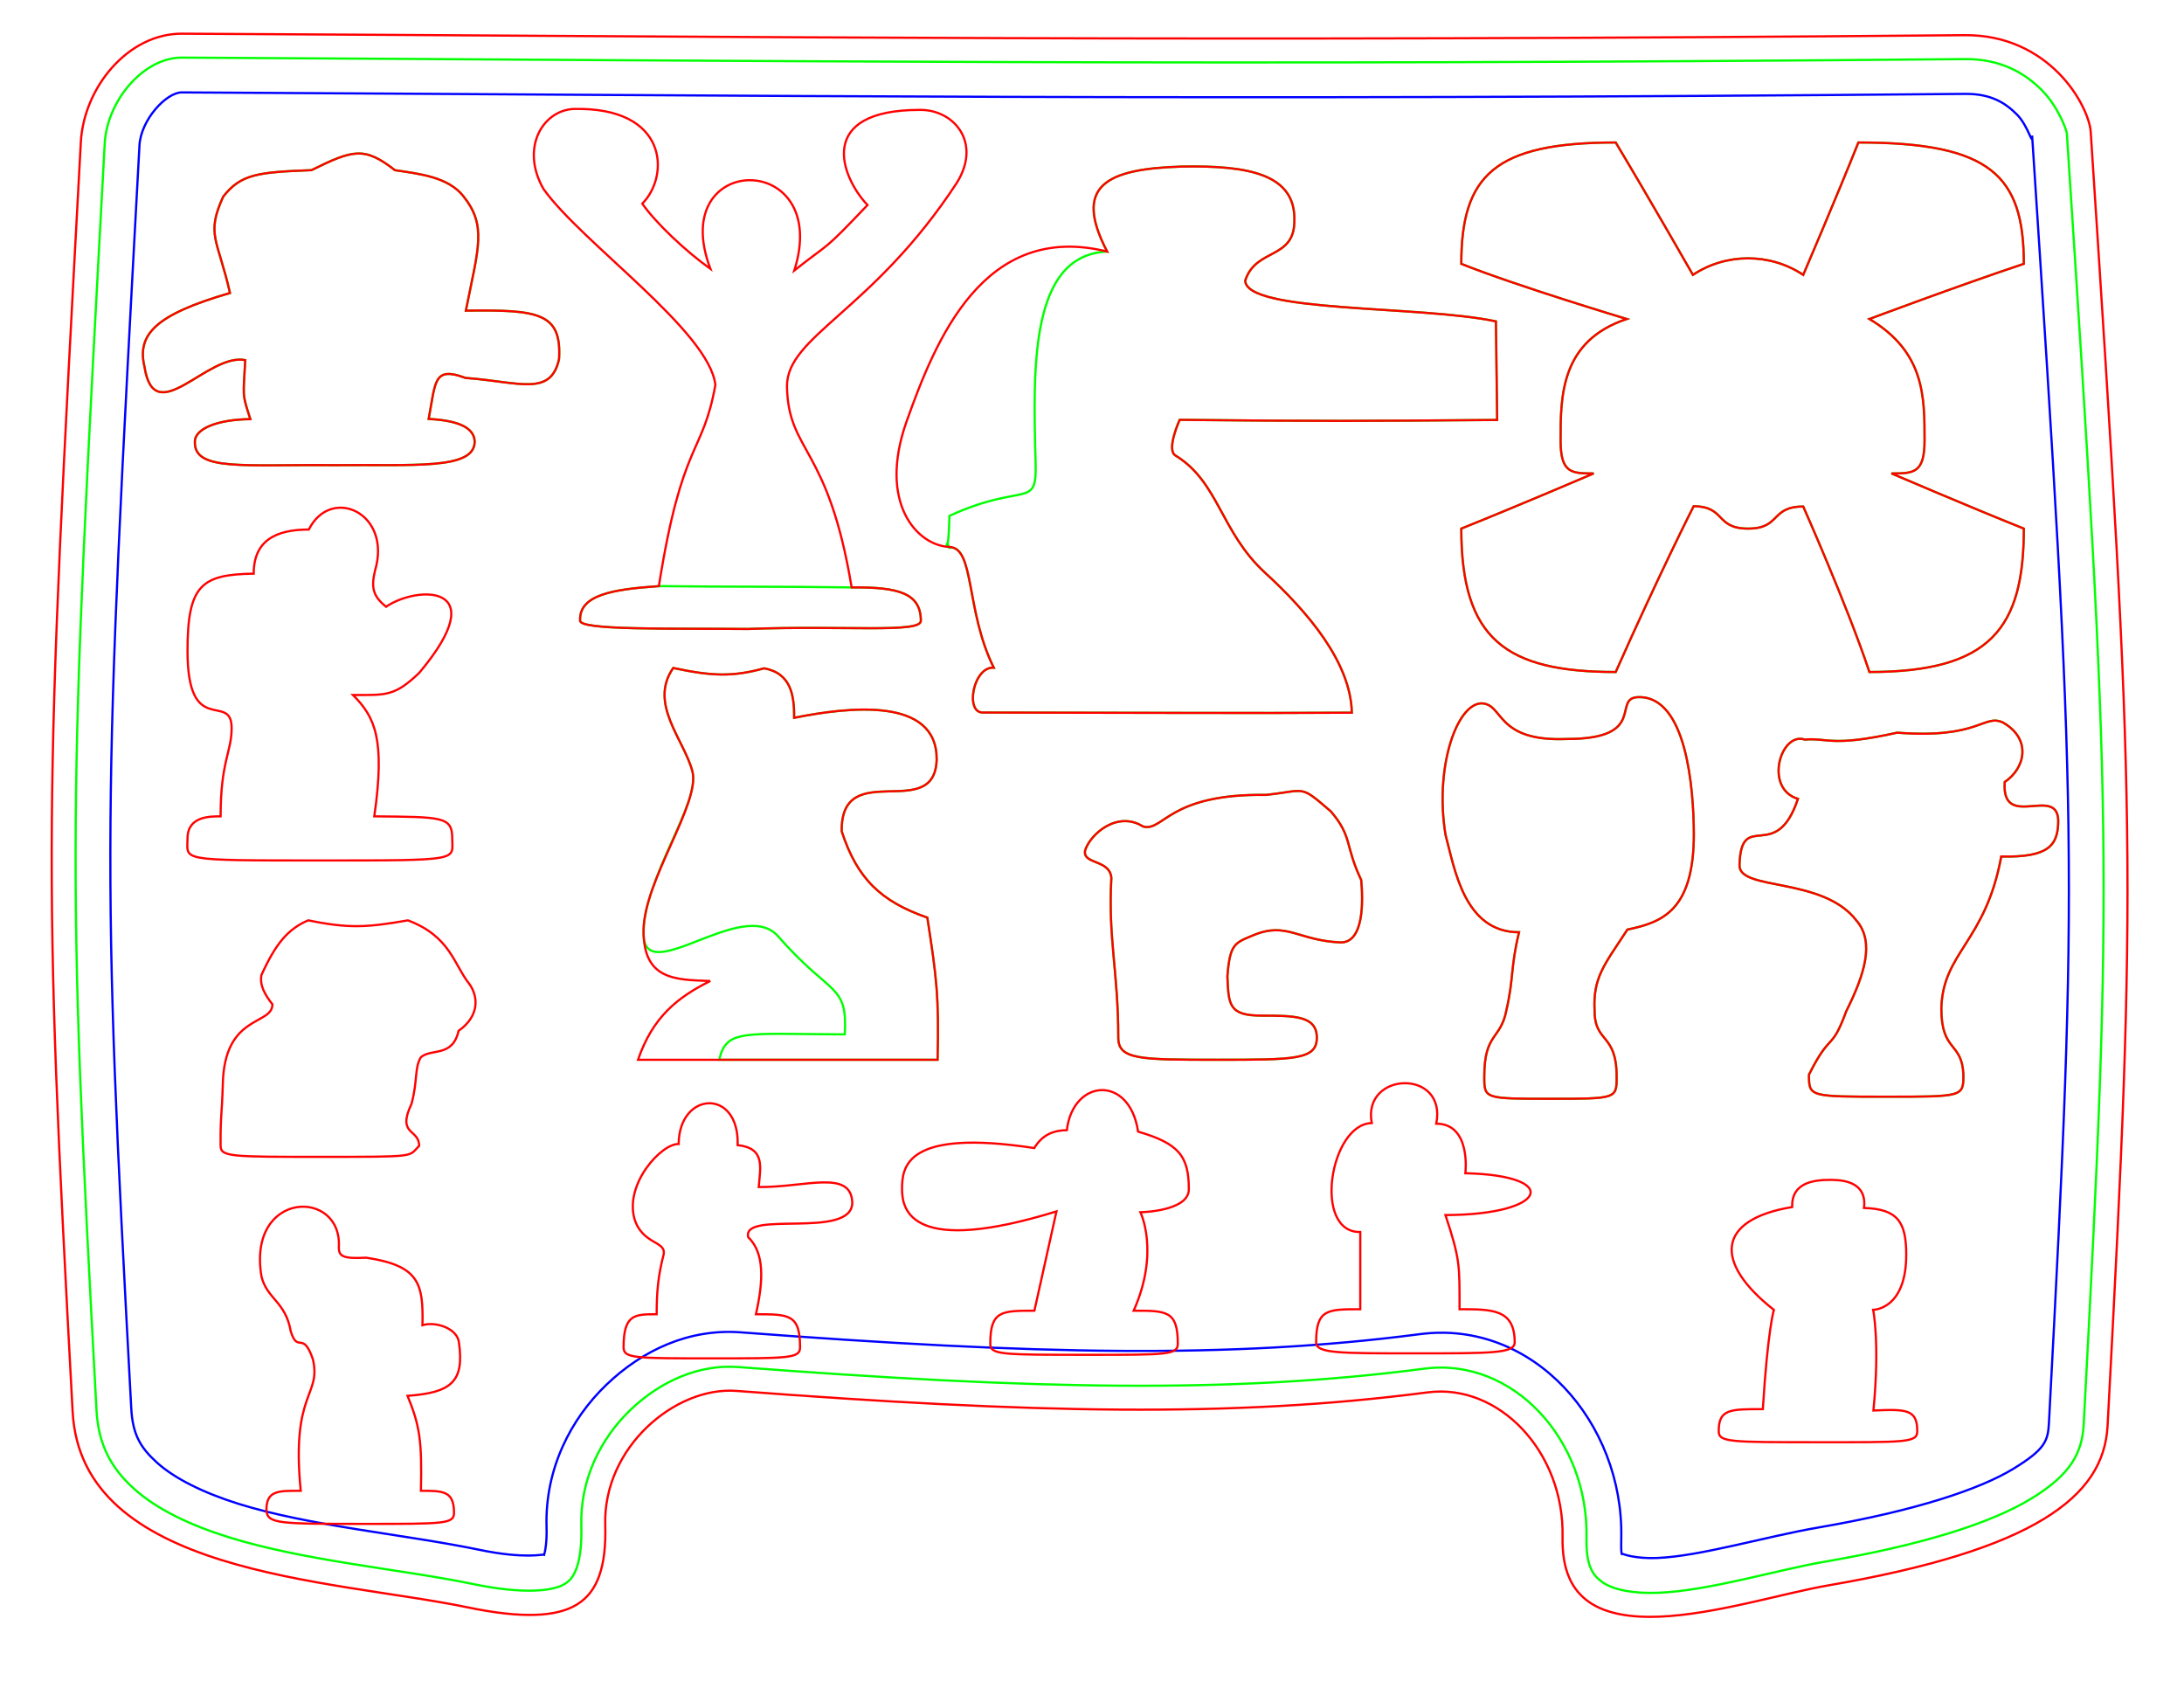
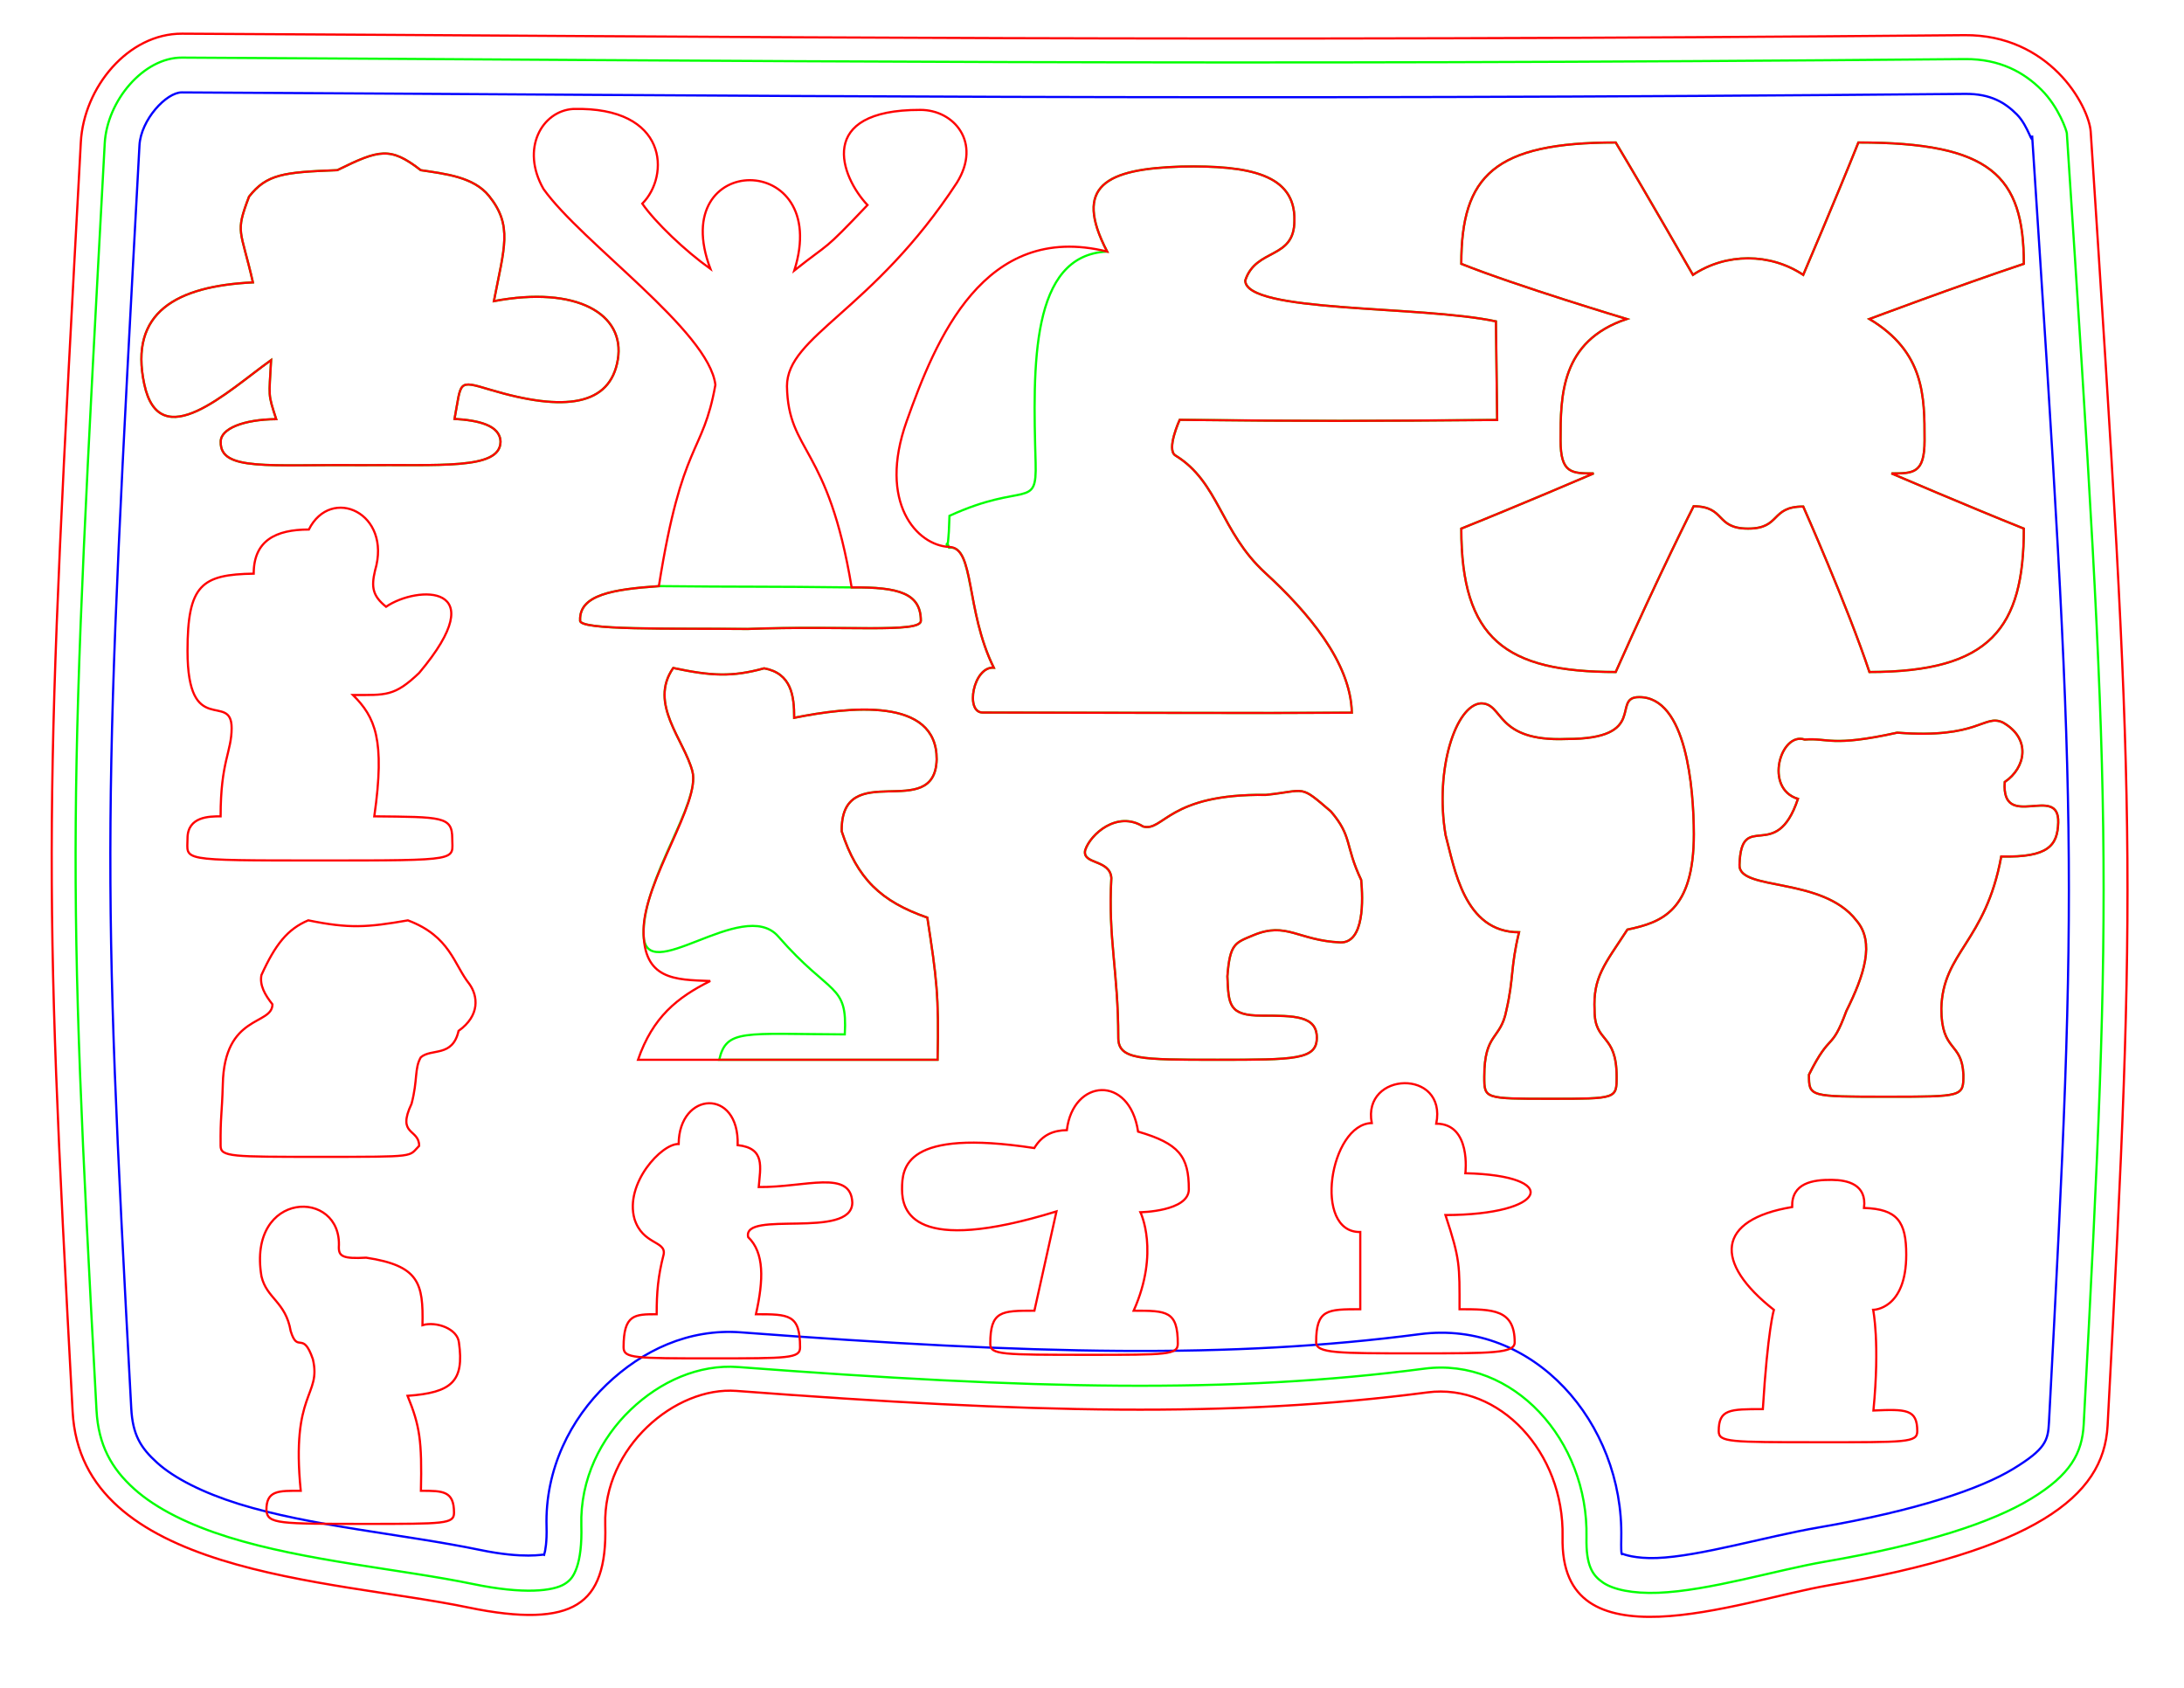
<svg xmlns="http://www.w3.org/2000/svg" width="1056" height="816" id="svg2985" version="1.1" style="enable-background:new">
  <defs id="defs2987">
    <filter style="color-interpolation-filters:sRGB" id="filter5322">
      <feBlend mode="lighten" in2="BackgroundImage" id="feBlend5324" />
    </filter>
  </defs>
  <g id="layer3" style="display:inline">
    <text xml:space="preserve" style="font-style:normal;font-variant:normal;font-weight:normal;font-stretch:normal;font-size:12.8px;line-height:0%;font-family:Helvetica;-inkscape-font-specification:'Helvetica, Normal';text-align:start;letter-spacing:0px;word-spacing:0px;writing-mode:lr-tb;text-anchor:start;fill:#000000;fill-opacity:1;stroke:none;stroke-width:1.067px;stroke-linecap:butt;stroke-linejoin:miter;stroke-opacity:1" x="105.6" y="163.2" id="text5079">
      <tspan id="tspan5081" x="105.6" y="163.2" style="font-size:16px;line-height:1.25;stroke-width:1.067px"> </tspan>
    </text>
    <path style="fill:none;fill-rule:evenodd;stroke:#0000ff;stroke-width:1px;stroke-linecap:butt;stroke-linejoin:miter;stroke-opacity:1" id="path4191" d="M 526.08,-102.551 C 506.489,-101.96 476.865,-93.292 452.797,-89.373 408.151,-82.103 379.313,-72.488 364.48,-63.629 349.648,-54.77 348.615,-50.924 348.109,-42.762 332.531,208.873 333.053,228.898 350.65,539.67 350.337,534.143 352.199,543.912 357.459,549.273 362.719,554.635 369.212,558.79 380.791,558.785 721.155,558.649 929.712,562.878 1187.918,566.502 1194.89,566.6 1206.549,554.262 1207.275,542.715 1226.447,237.949 1227.307,221.471 1215.984,-28.775 1215.446,-40.676 1212.004,-46.634 1204.389,-53.607 1196.774,-60.581 1183.884,-67.265 1167.748,-72.459 1135.477,-82.846 1092.719,-86.878 1058.66,-94.258 1038.676,-98.588 1030,-96.413 1029.656,-96.615 1029.139,-94.92 1028.351,-90.813 1028.49,-84.023 1029.025,-57.869 1017.062,-35.243 1000.773,-19.93 984.485,-4.616 963.335,5.173 939.758,3.18 806.843,-8.058 718.342,-10.773 632.465,-0.314 581.127,5.936 540.598,-41.15 542.133,-93.373 542.411,-102.851 541.746,-100.413 541.559,-100.545 541.371,-100.677 535.876,-102.846 526.08,-102.551 Z" transform="matrix(-1.068259,0.00932256,-0.00932256,-1.068259,1362.178,638.7709)" />
  </g>
  <g id="layer2" style="display:inline">
    <path style="fill:none;stroke:#00ff00;stroke-width:1.067px;stroke-linecap:butt;stroke-linejoin:miter;stroke-opacity:1" d="M 653.636,344.544 C 605.241,344.886 544.309,344.517 475.116,344.474 466.497,344.469 470.615,322.169 480.502,322.783 466.774,294.972 471.012,263.306 458.913,264.787 456.562,257.518 458.408,274.461 459.091,249.377 495.544,232.722 501.378,246.707 500.736,223.686 499.425,176.774 498.126,123.293 535.331,121.612 518.733,89.757 534.797,81.673 571.236,80.523 604.099,79.874 626.356,84.325 625.873,106.568 625.924,125.699 607.313,119.691 602.107,135.59 602.217,151.295 686.659,147.565 723.309,155.365 L 723.91,203.02 C 661.313,203.563 634.834,203.675 570.399,202.961 570.399,202.961 563.778,217.404 568.335,220.192 589.397,233.077 590.07,257.056 611.736,276.937 632.388,295.887 653.137,320.262 653.636,344.544 Z" id="path3892-3" />
-     <path style="fill:none;stroke:#00ff00;stroke-width:1.067px;stroke-linecap:butt;stroke-linejoin:miter;stroke-opacity:1" d="M 161.358,224.883 C 117.759,224.467 93.876,227.904 94.232,213.639 94.07,207.219 105.317,202.77 121.051,202.632 116.98,189.988 117.634,192.315 118.587,174.084 100.256,170.501 74.763,208.337 69.876,177.373 66.223,161.897 74.629,152.275 111.209,141.639 105.274,115.519 99.507,113.553 107.921,95.062 116.458,84.184 124.558,83.243 150.587,82.262 170.879,72.255 176.244,70.818 190.943,82.262 202.78,84.07 216.524,85.448 224.009,94.795 235.51,109.155 231.314,119.698 225.254,150.173 260.631,149.692 271.607,151.266 270.32,173.551 266.346,191.935 251.098,184.608 225.076,182.706 209.547,176.917 210.679,184.407 207.283,202.513 218.581,203.189 229.392,205.474 229.52,213.639 229.246,227.25 199.973,224.475 161.358,224.883 Z" id="path3953-2" />
    <path style="fill:none;stroke:#00ff00;stroke-width:1.067px;stroke-linecap:butt;stroke-linejoin:miter;stroke-opacity:1" d="M 361.572,304.074 C 324.17,303.725 279.568,304.814 280.502,299.915 280.025,287.552 296.362,284.898 318.58,283.364 358.793,283.806 371.901,283.461 411.794,283.989 434.837,283.755 445.247,286.923 445.256,300.179 445.066,306.176 408.301,302.313 361.572,304.074 Z" id="path3955-2" />
    <path style="fill:none;stroke:#00ff00;stroke-width:1.067px;stroke-linecap:butt;stroke-linejoin:miter;stroke-opacity:1" d="M 588.714,512.344 C 551.381,512.344 540.714,512.344 540.714,501.677 540.717,470.003 535.722,453.475 537.369,424.501 536.717,415.271 523.109,418.094 524.714,411.011 527.248,403.227 540.241,391.773 552.694,399.569 562.658,402.271 564.759,383.622 612.112,384.294 631.973,382.191 628.102,379.057 643.522,392.301 654.006,404.566 650.161,408.535 658.165,425.423 659.032,434.777 659.761,455.864 648.131,455.62 627.571,454.689 622.129,445.415 605.998,452.15 597.181,455.831 594.679,456.087 593.469,472.019 594.047,485.677 594.047,491.011 610.047,491.011 625.813,491.044 636.714,491.011 636.714,501.677 636.714,512.344 626.047,512.344 588.714,512.344 Z" id="path3957-9" />
    <path style="fill:none;stroke:#00ff00;stroke-width:1.067px;stroke-linecap:butt;stroke-linejoin:miter;stroke-opacity:1" d="M 749.676,531.206 C 717.676,531.206 717.676,531.206 717.676,520.539 717.676,499.206 725.567,502.815 728.343,488.539 732.013,472.628 730.274,468.144 734.484,450.703 707.817,450.703 703.254,419.456 698.964,403.708 693.631,371.708 704.007,340.925 715.98,340.042 727.28,339.862 722.55,358.678 757.464,357.264 797.531,357.34 778.803,336.983 792.536,337.025 815.47,336.907 818.911,380.972 819.009,403.206 819.009,440.539 803.418,445.946 786.879,449.408 775.851,466.331 770.194,472.365 771.009,488.539 771.009,504.539 781.676,499.206 781.676,520.539 781.676,531.206 781.676,531.206 749.676,531.206 Z" id="path3959-8" />
    <path id="path3961-7" d="M 874.676,519.539 C 885.343,498.206 885.343,508.872 892.738,488.804 901.343,471.539 906.676,455.539 897.641,445.057 881.261,423.664 840.494,430.89 841.088,418.145 841.875,390.7 858.676,418.206 869.343,386.206 852.747,381.192 861.01,353.612 872.638,357.546 883.937,356.611 885.274,361.308 917.343,354.206 957.033,357.298 959.176,345.069 968.384,349.26 982.267,357.061 979.489,371.2 969.33,378.059 967.592,402.245 995.764,378.584 995.19,397.65 994.858,408.705 990.497,414.626 967.638,414.077 960.009,455.539 939.349,460.299 938.676,487.539 938.676,508.872 948.65,503.368 949.343,519.539 949.343,530.206 949.343,530.206 912.009,530.206 874.676,530.206 874.676,530.206 874.676,519.539 Z" style="fill:none;stroke:#00ff00;stroke-width:1.067px;stroke-linecap:butt;stroke-linejoin:miter;stroke-opacity:1" />
    <path style="fill:none;stroke:#00ff00;stroke-width:1.067px;stroke-linecap:butt;stroke-linejoin:miter;stroke-opacity:1" d="M 706.565,255.549 C 733.232,244.882 770.565,228.882 770.565,228.882 759.898,228.882 754.565,228.882 754.565,212.882 754.565,191.549 754.565,164.882 786.565,154.215 786.565,154.215 733.232,138.215 706.565,127.549 706.565,84.882 722.565,68.882 781.232,68.882 797.232,95.549 818.565,132.882 818.565,132.882 834.565,122.215 855.898,122.215 871.898,132.882 871.898,132.882 887.898,95.549 898.565,68.882 962.565,68.882 978.565,84.882 978.565,127.549 946.565,138.215 903.898,154.215 903.898,154.215 930.565,170.215 930.565,191.549 930.565,212.882 930.565,228.882 925.232,228.882 914.565,228.882 914.565,228.882 951.898,244.882 978.565,255.549 978.565,303.549 962.565,324.882 903.898,324.882 893.232,292.882 871.898,244.882 871.898,244.882 855.898,244.882 861.232,255.549 845.232,255.549 829.232,255.549 834.565,244.882 818.909,244.732 818.909,244.732 802.565,276.882 781.232,324.882 727.898,324.882 706.565,308.882 706.565,255.549 Z" id="path3963-5" />
    <path style="display:inline;fill:none;fill-rule:evenodd;stroke:#00ff00;stroke-width:1px;stroke-linecap:butt;stroke-linejoin:miter;stroke-opacity:1;enable-background:new" id="path4187" d="M 525.605,-118.293 C 502.55,-117.597 472.094,-108.473 450.266,-104.918 404.623,-97.485 374.237,-87.801 356.404,-77.15 338.572,-66.5 333.198,-56.811 332.389,-43.736 316.805,207.98 317.327,229.762 334.926,540.561 334.99,541.701 338.517,552.457 346.217,560.305 353.917,568.152 364.809,574.542 380.797,574.535 721.028,574.399 929.438,578.623 1187.697,582.248 1205.031,582.491 1221.776,563.072 1222.994,543.703 1242.167,238.925 1243.045,220.834 1231.719,-29.486 1231.002,-45.321 1225.158,-55.942 1215.023,-65.223 1204.889,-74.503 1189.963,-81.854 1172.572,-87.451 1137.791,-98.647 1094.283,-102.654 1061.996,-109.65 1039.012,-114.631 1025.692,-113.148 1020.553,-110.006 1017.983,-108.435 1016.449,-106.658 1014.979,-102.607 1013.508,-98.557 1012.57,-92.215 1012.744,-83.701 1013.176,-62.567 1003.483,-44.093 989.986,-31.404 976.49,-18.716 958.948,-11.003 941.086,-12.514 807.8,-23.783 718.054,-26.604 630.562,-15.949 590.409,-11.059 556.582,-48.908 557.875,-92.91 558.255,-105.857 555.251,-110.166 550.625,-113.422 545.999,-116.678 537.133,-118.641 525.605,-118.293 Z" transform="matrix(-1.068259,0.00932256,-0.00932256,-1.068259,1362.178,638.7709)" />
    <path transform="translate(0,-240)" id="path4326" d="M 347.734,752.356 C 351.31,737.39 359.281,739.888 408.47,740.082 409.851,715.212 401.749,721.899 376.273,692.707 359.212,673.156 311.423,718.345 311.167,691.54 310.91,664.735 338.801,628.232 334.789,612.914 330.777,597.596 313.494,580.245 325.511,562.942 344.069,566.853 353.91,567.367 369.492,563.099 382.652,565.534 384,576.356 384,587.022 410.667,581.689 453.032,576.862 452.897,607.116 452.125,638.213 406.439,605.702 406.976,641.916 414.445,664.862 425.971,675.831 448.381,683.627 452.839,712.703 454.061,721.195 453.333,752.356 Z" style="display:inline;fill:none;stroke:#00ff00;stroke-width:1.056;stroke-linecap:butt;stroke-linejoin:miter;stroke-miterlimit:4;stroke-dasharray:none;stroke-opacity:1;enable-background:new" />
+     <path transform="translate(0,-240)" id="path4204" d="M 173.849,464.89 C 130.249,464.474 106.367,467.911 106.722,453.647 106.561,447.227 117.808,442.777 133.541,442.64 129.471,429.996 130.125,432.322 131.078,414.091 109.918,429.247 77.215,460.543 69.76,425.762 62.305,390.982 85.352,378.318 122.286,376.521 116.35,350.4 113.588,353.03 120.411,335.069 128.949,324.191 137.048,323.25 163.078,322.269 183.37,312.263 188.734,310.825 203.433,322.269 215.271,324.077 229.015,325.456 236.5,334.803 248,349.162 243.804,359.706 238.805,385.584 278.778,378.033 302.42,391.748 298.721,413.912 295.022,436.075 273.181,439.268 236.86,428.371 220.985,423.608 223.17,424.415 219.774,442.521 231.071,443.196 241.882,445.482 242.011,453.647 241.737,467.258 212.463,464.482 173.849,464.89 Z" style="enable-background:new;display:inline;fill:none;stroke:#00ff00;stroke-width:1.056;stroke-linecap:butt;stroke-linejoin:miter;stroke-miterlimit:4;stroke-dasharray:none;stroke-opacity:1" />
  </g>
  <g id="layer1" transform="translate(0,-240)" style="display:inline">
    <path style="fill:none;stroke:#ff0000;stroke-width:1.056;stroke-linecap:butt;stroke-linejoin:miter;stroke-miterlimit:4;stroke-dasharray:none;stroke-opacity:1" d="M 653.627,584.552 C 605.232,584.893 544.3,584.525 475.107,584.481 466.488,584.476 470.605,562.176 480.493,562.791 466.764,534.979 471.48,504.94 459.029,504.42 443.332,503.764 424.403,483.007 438.359,443.74 452.316,404.474 475.611,346.871 535.321,361.619 518.723,329.765 534.788,321.68 571.227,320.531 604.09,319.882 626.347,324.333 625.864,346.575 625.915,365.706 607.303,359.699 602.098,375.598 602.208,391.302 686.649,387.572 723.3,395.373 L 723.9,443.028 C 661.304,443.57 634.825,443.683 570.389,442.969 570.389,442.969 563.769,457.412 568.326,460.2 589.387,473.084 590.061,497.064 611.727,516.945 632.378,535.894 653.128,560.269 653.627,584.552 Z" id="path3892" />
    <path style="fill:none;stroke:#ff0000;stroke-width:1.056;stroke-linecap:butt;stroke-linejoin:miter;stroke-miterlimit:4;stroke-dasharray:none;stroke-opacity:1" d="M 526.819,895 C 484.152,895 478.819,895 478.819,889.667 478.819,873.667 484.152,873.667 500.152,873.667 L 510.819,825.667 C 441.485,847 436.152,825.667 436.152,815 436.152,804.333 437.574,785.489 500.094,795.04 504.096,788.363 509.631,786.495 515.841,786.371 518.776,761.509 546.168,759.391 550.285,787.087 570.093,792.868 574.819,799 574.819,815 574.819,825.667 551.411,826.069 551.411,826.069 551.411,826.069 560.842,845.186 548.152,873.667 564.152,873.667 569.485,873.667 569.485,889.667 569.485,895 564.152,895 526.819,895 Z" id="path3894" />
    <path style="fill:none;stroke:#ff0000;stroke-width:1.056;stroke-linecap:butt;stroke-linejoin:miter;stroke-miterlimit:4;stroke-dasharray:none;stroke-opacity:1" d="M 636.378,888.956 C 636.378,872.956 641.711,872.956 657.711,872.956 657.711,856.956 657.711,846.289 657.711,835.622 634.612,836.026 643.015,783.378 663.268,782.953 658.487,757.881 699.792,756.528 694.454,783.249 711.479,783.26 708.531,807.208 708.531,807.208 755.499,808.318 748.167,827.341 698.901,827.427 706.042,849.04 705.711,851.622 705.711,872.956 721.711,872.956 732.378,872.956 732.378,888.956 732.378,894.289 721.711,894.289 684.378,894.289 647.044,894.289 636.378,894.289 636.378,888.956 Z" id="path3896" />
    <path id="path3922" d="M 301.511,891.378 C 301.511,875.378 306.844,875.378 317.511,875.378 317.511,864.711 318.161,857.02 320.891,846.437 322.127,839.845 310.694,841.811 306.781,829.304 301.951,812.244 319.903,792.757 328.14,793.09 328.311,767.55 357.522,765.876 356.667,793.625 370.137,795.058 367.621,804.29 366.858,813.884 389.503,814.087 411.512,805.19 412.105,821.464 411.836,839.461 358.646,824.775 361.762,838.103 369.6,845.689 369.244,858.667 365.511,875.378 381.511,875.378 386.844,875.378 386.844,891.378 386.844,896.711 381.511,896.711 344.178,896.711 306.844,896.711 301.511,896.711 301.511,891.378 Z" style="fill:none;stroke:#ff0000;stroke-width:1.056;stroke-linecap:butt;stroke-linejoin:miter;stroke-miterlimit:4;stroke-dasharray:none;stroke-opacity:1" />
    <path style="fill:none;stroke:#ff0000;stroke-width:1.056;stroke-linecap:butt;stroke-linejoin:miter;stroke-miterlimit:4;stroke-dasharray:none;stroke-opacity:1" d="M 128.819,970.268 C 128.688,960.372 134.748,960.735 145.414,960.735 140.629,912.671 155.494,915.118 151.281,897.106 146.376,882.861 144.004,894.718 140.557,883.547 138.092,869.234 128.971,867.907 126.427,857.069 119.45,815.357 165.592,814.425 163.832,843.057 163.821,847.349 165.81,848.654 177.055,848.035 202.592,851.919 204.73,860.296 204.272,880.668 210.847,878.713 221.215,882.302 221.913,889.096 224.54,907.838 218.425,913.311 197.06,914.818 203.027,929.444 204.057,936.642 203.524,960.735 214.191,960.735 219.524,960.735 219.524,971.402 219.524,976.735 214.748,976.735 177.414,976.735 134.748,976.735 129.414,976.735 128.819,970.268 Z" id="path3943" />
    <path id="path3945" d="M 879.029,937.252 C 836.363,937.252 831.029,937.252 831.029,931.919 831.029,921.252 836.363,921.252 852.363,921.252 854.714,882.998 857.696,873.252 857.696,873.252 828.532,850.349 829.905,829.632 866.533,823.556 866.196,811.871 876.531,810.322 885.715,810.419 893.273,810.499 902.691,812.566 901.284,823.995 917.429,824.541 921.696,830.586 921.696,846.586 921.696,873.252 905.696,873.252 905.696,873.252 905.696,873.252 909.021,888.911 905.835,921.917 921.696,921.252 927.029,921.252 927.029,931.919 927.029,937.482 921.696,937.252 879.029,937.252 Z" style="fill:none;stroke:#ff0000;stroke-width:1.056;stroke-linecap:butt;stroke-linejoin:miter;stroke-miterlimit:4;stroke-dasharray:none;stroke-opacity:1" />
    <path style="fill:none;stroke:#ff0000;stroke-width:1.056;stroke-linecap:butt;stroke-linejoin:miter;stroke-miterlimit:4;stroke-dasharray:none;stroke-opacity:1" d="M 308.49,752.356 C 315.601,731.733 327.461,722.211 343.417,714.272 326.378,713.677 311.037,713.727 311.167,689.772 311.296,665.818 338.801,628.232 334.789,612.914 330.777,597.596 313.494,580.245 325.511,562.942 344.069,566.853 353.91,567.367 369.492,563.099 382.652,565.534 384,576.356 384,587.022 410.667,581.689 453.032,576.862 452.897,607.116 452.125,638.213 406.439,605.702 406.976,641.916 414.445,664.862 425.971,675.831 448.381,683.627 452.839,712.703 454.061,721.195 453.333,752.356 Z" id="path3947" />
    <path style="fill:none;stroke:#ff0000;stroke-width:1.056;stroke-linecap:butt;stroke-linejoin:miter;stroke-miterlimit:4;stroke-dasharray:none;stroke-opacity:1" d="M 154.667,799.289 C 112,799.289 106.667,799.289 106.667,793.956 106.524,779.775 107.316,779.037 107.733,764.225 108.431,730.175 131.647,735.918 131.733,725.558 128.043,720.877 125.497,716.362 126.4,711.425 133.146,696.521 139.086,689.139 149.051,684.941 168.803,689.001 177.519,688.38 197.227,684.956 217.772,692.674 219.411,706.313 226.933,715.692 231.122,721.514 232.188,730.952 221.723,738.391 218.825,751.291 208.597,746.713 203.467,751.158 200.321,756.562 202.046,762.109 198.992,773.627 191.682,789.041 202.653,785.558 202.667,793.956 197.333,799.289 202.667,799.289 154.667,799.289 Z" id="path3949" />
    <path style="fill:none;stroke:#ff0000;stroke-width:1.056;stroke-linecap:butt;stroke-linejoin:miter;stroke-miterlimit:4;stroke-dasharray:none;stroke-opacity:1" d="M 154.667,656 C 85.333,656 90.667,656 90.667,645.333 90.667,634.667 101.333,634.667 106.667,634.667 106.667,608 111.995,603.607 112,592 112,574.114 90.667,597.333 90.667,554.667 90.667,522.667 97.513,517.757 122.667,517.333 122.667,501.333 133.333,496 149.333,496 160,474.667 189.647,487.899 181.333,515.869 179.378,524.089 180.312,528.19 186.667,533.333 201.684,523.066 239.283,521.815 202.667,565.333 190.669,576.769 186.667,576 170.667,576 181.333,586.667 186.311,597.333 180.978,634.667 213.689,635.022 218.667,634.667 218.667,645.333 218.667,656 224,656 154.667,656 Z" id="path3951" />
-     <path style="fill:none;stroke:#ff0000;stroke-width:1.056;stroke-linecap:butt;stroke-linejoin:miter;stroke-miterlimit:4;stroke-dasharray:none;stroke-opacity:1" d="M 161.349,464.89 C 117.749,464.474 93.867,467.911 94.222,453.647 94.061,447.227 105.308,442.777 121.041,442.64 116.971,429.996 117.625,432.322 118.578,414.091 100.246,410.509 74.754,448.344 69.867,417.38 66.213,401.905 74.62,392.283 111.2,381.647 105.265,355.526 99.497,353.561 107.911,335.069 116.449,324.191 124.548,323.25 150.578,322.269 170.87,312.263 176.234,310.825 190.933,322.269 202.771,324.077 216.515,325.456 224,334.803 235.5,349.162 231.304,359.706 225.244,390.18 260.621,389.7 271.597,391.273 270.311,413.558 266.337,431.943 251.088,424.615 225.067,422.714 209.537,416.925 210.67,424.415 207.274,442.521 218.571,443.196 229.382,445.482 229.511,453.647 229.237,467.258 199.963,464.482 161.349,464.89 Z" id="path3953" />
+     <path style="fill:none;stroke:#ff0000;stroke-width:1.056;stroke-linecap:butt;stroke-linejoin:miter;stroke-miterlimit:4;stroke-dasharray:none;stroke-opacity:1" d="M 173.849,464.89 C 130.249,464.474 106.367,467.911 106.722,453.647 106.561,447.227 117.808,442.777 133.541,442.64 129.471,429.996 130.125,432.322 131.078,414.091 109.918,429.247 77.215,460.543 69.76,425.762 62.305,390.982 85.352,378.318 122.286,376.521 116.35,350.4 113.588,353.03 120.411,335.069 128.949,324.191 137.048,323.25 163.078,322.269 183.37,312.263 188.734,310.825 203.433,322.269 215.271,324.077 229.015,325.456 236.5,334.803 248,349.162 243.804,359.706 238.805,385.584 278.778,378.033 302.42,391.748 298.721,413.912 295.022,436.075 273.181,439.268 236.86,428.371 220.985,423.608 223.17,424.415 219.774,442.521 231.071,443.196 241.882,445.482 242.011,453.647 241.737,467.258 212.463,464.482 173.849,464.89 Z" id="path3953" />
    <path style="fill:none;stroke:#ff0000;stroke-width:1.056;stroke-linecap:butt;stroke-linejoin:miter;stroke-miterlimit:4;stroke-dasharray:none;stroke-opacity:1" d="M 361.563,544.082 C 324.161,543.733 279.559,544.822 280.492,539.922 280.015,527.559 296.352,524.905 318.571,523.372 329.881,452.154 339.754,460.513 345.896,426.074 342.908,400.064 281.313,357.434 262.8,331.384 251.596,311.829 262.125,293.628 277.115,292.681 323.286,291.491 323.894,325.069 310.56,338.453 316.86,347.519 331.128,361.148 343.488,369.98 321.904,312.97 402.543,312.415 384.061,370.777 402.295,356.314 397.09,362.633 419.452,339.137 406.41,325.349 394.325,293.042 444.929,293.133 461.178,293.024 474.79,308.803 462.675,328.324 421.98,390.526 380.522,402.309 380.511,426.742 381.123,459.092 400.377,454.988 411.785,523.997 434.828,523.762 445.238,526.93 445.246,540.186 445.057,546.183 408.292,542.321 361.563,544.082 Z" id="path3955" />
    <path style="fill:none;stroke:#ff0000;stroke-width:1.056;stroke-linecap:butt;stroke-linejoin:miter;stroke-miterlimit:4;stroke-dasharray:none;stroke-opacity:1" d="M 588.705,752.352 C 551.371,752.352 540.705,752.352 540.705,741.685 540.708,710.011 535.713,693.483 537.36,664.509 536.708,655.278 523.099,658.102 524.705,651.018 527.239,643.235 540.232,631.78 552.685,639.577 562.649,642.278 564.75,623.63 612.103,624.301 631.963,622.199 628.093,619.065 643.513,632.308 653.997,644.573 650.152,648.543 658.156,665.431 659.023,674.785 659.752,695.871 648.122,695.627 627.562,694.697 622.12,685.423 605.989,692.157 597.172,695.838 594.669,696.095 593.46,712.027 594.038,725.685 594.038,731.018 610.038,731.018 625.804,731.051 636.705,731.018 636.705,741.685 636.705,752.352 626.038,752.352 588.705,752.352 Z" id="path3957" />
    <path style="fill:none;stroke:#ff0000;stroke-width:1.056;stroke-linecap:butt;stroke-linejoin:miter;stroke-miterlimit:4;stroke-dasharray:none;stroke-opacity:1" d="M 749.667,771.213 C 717.667,771.213 717.667,771.213 717.667,760.547 717.667,739.213 725.557,742.822 728.333,728.547 732.004,712.636 730.265,708.152 734.475,690.71 707.808,690.71 703.245,659.463 698.955,643.716 693.621,611.716 703.998,580.932 715.971,580.05 727.27,579.87 722.541,598.685 757.454,597.272 797.522,597.347 778.793,576.99 792.527,577.033 815.461,576.915 818.902,620.979 819,643.213 819,680.547 803.409,685.954 786.87,689.416 775.842,706.339 770.185,712.373 771,728.547 771,744.547 781.667,739.213 781.667,760.547 781.667,771.213 781.667,771.213 749.667,771.213 Z" id="path3959" />
    <path id="path3961" d="M 874.667,759.547 C 885.333,738.213 885.333,748.88 892.729,728.811 901.333,711.547 906.667,695.547 897.631,685.065 881.251,663.672 840.484,670.898 841.079,658.153 841.866,630.707 858.667,658.213 869.333,626.213 852.738,621.2 861,593.619 872.628,597.553 883.928,596.619 885.264,601.315 917.333,594.213 957.023,597.306 959.166,585.076 968.374,589.267 982.257,597.069 979.48,611.208 969.321,618.066 967.582,642.253 995.755,618.591 995.181,637.658 994.848,648.712 990.487,654.633 967.629,654.085 960,695.547 939.34,700.307 938.667,727.547 938.667,748.88 948.641,743.375 949.333,759.547 949.333,770.213 949.333,770.213 912,770.213 874.667,770.213 874.667,770.213 874.667,759.547 Z" style="fill:none;stroke:#ff0000;stroke-width:1.056;stroke-linecap:butt;stroke-linejoin:miter;stroke-miterlimit:4;stroke-dasharray:none;stroke-opacity:1" />
    <path style="fill:none;stroke:#ff0000;stroke-width:1.056;stroke-linecap:butt;stroke-linejoin:miter;stroke-miterlimit:4;stroke-dasharray:none;stroke-opacity:1" d="M 706.556,495.556 C 733.222,484.89 770.556,468.89 770.556,468.89 759.889,468.89 754.556,468.89 754.556,452.89 754.556,431.556 754.556,404.89 786.556,394.223 786.556,394.223 733.222,378.223 706.556,367.556 706.556,324.89 722.556,308.89 781.222,308.89 797.222,335.556 818.556,372.89 818.556,372.89 834.556,362.223 855.889,362.223 871.889,372.89 871.889,372.89 887.889,335.556 898.556,308.89 962.556,308.89 978.556,324.89 978.556,367.556 946.556,378.223 903.889,394.223 903.889,394.223 930.556,410.223 930.556,431.556 930.556,452.89 930.556,468.89 925.222,468.89 914.556,468.89 914.556,468.89 951.889,484.89 978.556,495.556 978.556,543.556 962.556,564.89 903.889,564.89 893.222,532.89 871.889,484.89 871.889,484.89 855.889,484.89 861.222,495.556 845.222,495.556 829.222,495.556 834.556,484.89 818.9,484.74 818.9,484.74 802.556,516.89 781.222,564.89 727.889,564.89 706.556,548.89 706.556,495.556 Z" id="path3963" />
    <path style="display:inline;fill:none;fill-rule:evenodd;stroke:#ff0000;stroke-width:1px;stroke-linecap:butt;stroke-linejoin:miter;stroke-opacity:1;enable-background:new" id="path4180" d="M 525.279,-129.115 C 499.842,-128.348 468.814,-118.907 448.525,-115.604 402.199,-108.059 370.749,-98.328 350.854,-86.445 330.958,-74.563 322.602,-60.856 321.584,-44.404 305.997,207.368 306.518,230.355 324.117,541.172 324.441,546.896 329.111,558.33 338.488,567.887 347.865,577.444 361.784,585.369 380.803,585.361 720.942,585.225 929.25,589.449 1187.545,593.074 1212.002,593.418 1232.244,569.128 1233.801,544.383 1252.974,239.597 1253.862,220.395 1242.533,-29.977 1241.694,-48.515 1234.203,-62.34 1222.336,-73.207 1210.469,-84.074 1194.144,-91.882 1175.891,-97.758 1139.383,-109.509 1095.357,-113.5 1064.289,-120.232 1040.252,-125.441 1024.326,-125.003 1014.904,-119.242 1010.193,-116.362 1006.937,-112.186 1004.801,-106.303 1002.664,-100.419 1001.727,-92.826 1001.918,-83.48 1002.28,-65.798 994.147,-50.177 982.57,-39.293 970.993,-28.409 955.931,-22.123 941.998,-23.301 808.458,-34.591 717.856,-37.487 629.254,-26.697 596.789,-22.744 567.571,-54.242 568.697,-92.592 569.148,-107.924 564.534,-116.871 556.857,-122.275 549.181,-127.679 537.998,-129.499 525.279,-129.115 Z" transform="matrix(-1.068259,0.00932256,-0.00932256,-1.068259,1362.178,878.7709)" />
  </g>
  <g id="layer4" style="display:inline;filter:url(#filter5322)">
-     <text xml:space="preserve" style="font-style:normal;font-variant:normal;font-weight:normal;font-stretch:normal;font-size:12.8px;line-height:0%;font-family:Helvetica;-inkscape-font-specification:'Helvetica, Normal';text-align:start;letter-spacing:0px;word-spacing:0px;writing-mode:lr-tb;text-anchor:start;display:inline;fill:#000000;fill-opacity:1;stroke:none;stroke-width:1.067px;stroke-linecap:butt;stroke-linejoin:miter;stroke-opacity:1" x="144.314" y="149.147" id="text5217">
-       <tspan id="tspan5219" x="144.314" y="149.147" style="font-size:10.667px;line-height:1.25;stroke-width:1.067px">Mancubus</tspan>
+     <text xml:space="preserve" style="font-style:normal;font-variant:normal;font-weight:normal;font-stretch:normal;font-size:12.8px;line-height:0%;font-family:Helvetica;-inkscape-font-specification:'Helvetica, Normal';text-align:start;letter-spacing:0px;word-spacing:0px;writing-mode:lr-tb;text-anchor:start;display:inline;fill:#000000;fill-opacity:1;stroke:none;stroke-width:1.067px;stroke-linecap:butt;stroke-linejoin:miter;stroke-opacity:1" x="158.314" y="148.647" id="text5217">
+       <tspan id="tspan5219" x="158.314" y="148.647" style="font-size:10.667px;line-height:1.25;stroke-width:1.067px">Mancubus</tspan>
    </text>
    <text xml:space="preserve" style="font-style:normal;font-variant:normal;font-weight:normal;font-stretch:normal;font-size:12.8px;line-height:0%;font-family:Helvetica;-inkscape-font-specification:'Helvetica, Normal';text-align:start;letter-spacing:0px;word-spacing:0px;writing-mode:lr-tb;text-anchor:start;display:inline;fill:#000000;fill-opacity:1;stroke:none;stroke-width:1.067px;stroke-linecap:butt;stroke-linejoin:miter;stroke-opacity:1" x="341.572" y="154.735" id="text5221">
      <tspan id="tspan5223" x="341.572" y="154.735" style="font-size:10.667px;line-height:1.25;stroke-width:1.067px">Arch-Vile</tspan>
    </text>
    <text xml:space="preserve" style="font-style:normal;font-variant:normal;font-weight:normal;font-stretch:normal;font-size:12.8px;line-height:0%;font-family:Helvetica;-inkscape-font-specification:'Helvetica, Normal';text-align:start;letter-spacing:0px;word-spacing:0px;writing-mode:lr-tb;text-anchor:start;display:inline;fill:#000000;fill-opacity:1;stroke:none;stroke-width:1.067px;stroke-linecap:butt;stroke-linejoin:miter;stroke-opacity:1" x="513.551" y="188.964" id="text5225">
      <tspan id="tspan5227" x="513.551" y="188.964" style="font-size:10.667px;line-height:1.25;stroke-width:1.067px">Cyberdemon</tspan>
    </text>
    <text xml:space="preserve" style="font-style:normal;font-variant:normal;font-weight:normal;font-stretch:normal;font-size:12.8px;line-height:0%;font-family:Helvetica;-inkscape-font-specification:'Helvetica, Normal';text-align:start;letter-spacing:0px;word-spacing:0px;writing-mode:lr-tb;text-anchor:start;display:inline;fill:#000000;fill-opacity:1;stroke:none;stroke-width:1.067px;stroke-linecap:butt;stroke-linejoin:miter;stroke-opacity:1" x="815.497" y="197.309" id="text5229">
      <tspan id="tspan5231" x="815.497" y="197.309" style="font-size:10.667px;line-height:1.25;stroke-width:1.067px">Arachnotron</tspan>
    </text>
    <text xml:space="preserve" style="font-style:normal;font-variant:normal;font-weight:normal;font-stretch:normal;font-size:12.8px;line-height:0%;font-family:Helvetica;-inkscape-font-specification:'Helvetica, Normal';text-align:start;letter-spacing:0px;word-spacing:0px;writing-mode:lr-tb;text-anchor:start;display:inline;fill:#000000;fill-opacity:1;stroke:none;stroke-width:1.067px;stroke-linecap:butt;stroke-linejoin:miter;stroke-opacity:1" x="883.157" y="406.964" id="text5253">
      <tspan id="tspan5255" x="883.157" y="406.964" style="font-size:10.667px;line-height:1.25;stroke-width:1.067px">Pain Elemental</tspan>
    </text>
    <text xml:space="preserve" style="font-style:normal;font-variant:normal;font-weight:normal;font-stretch:normal;font-size:12.8px;line-height:0%;font-family:Helvetica;-inkscape-font-specification:'Helvetica, Normal';text-align:start;letter-spacing:0px;word-spacing:0px;writing-mode:lr-tb;text-anchor:start;display:inline;fill:#000000;fill-opacity:1;stroke:none;stroke-width:1.067px;stroke-linecap:butt;stroke-linejoin:miter;stroke-opacity:1" x="731.997" y="403.137" id="text5249">
      <tspan id="tspan5251" x="731.997" y="403.137" style="font-size:10.667px;line-height:1.25;stroke-width:1.067px">Cacodemon</tspan>
    </text>
    <text xml:space="preserve" style="font-style:normal;font-variant:normal;font-weight:normal;font-stretch:normal;font-size:12.8px;line-height:0%;font-family:Helvetica;-inkscape-font-specification:'Helvetica, Normal';text-align:start;letter-spacing:0px;word-spacing:0px;writing-mode:lr-tb;text-anchor:start;display:inline;fill:#000000;fill-opacity:1;stroke:none;stroke-width:1.067px;stroke-linecap:butt;stroke-linejoin:miter;stroke-opacity:1" x="548.796" y="441.442" id="text5245">
      <tspan id="tspan5247" x="548.796" y="441.442" style="font-size:10.667px;line-height:1.25;stroke-width:1.067px">Lost Soul</tspan>
    </text>
    <text xml:space="preserve" style="font-style:normal;font-variant:normal;font-weight:normal;font-stretch:normal;font-size:12.8px;line-height:0%;font-family:Helvetica;-inkscape-font-specification:'Helvetica, Normal';text-align:start;letter-spacing:0px;word-spacing:0px;writing-mode:lr-tb;text-anchor:start;display:inline;fill:#000000;fill-opacity:1;stroke:none;stroke-width:1.067px;stroke-linecap:butt;stroke-linejoin:miter;stroke-opacity:1" x="335.127" y="425.025" id="text5241">
      <tspan id="tspan5243" x="335.127" y="425.025" style="font-size:10.667px;line-height:1.25;stroke-width:1.067px">Baron of Hell</tspan>
    </text>
    <text xml:space="preserve" style="font-style:normal;font-variant:normal;font-weight:normal;font-stretch:normal;font-size:12.8px;line-height:0%;font-family:Helvetica;-inkscape-font-specification:'Helvetica, Normal';text-align:start;letter-spacing:0px;word-spacing:0px;writing-mode:lr-tb;text-anchor:start;display:inline;fill:#000000;fill-opacity:1;stroke:none;stroke-width:1.067px;stroke-linecap:butt;stroke-linejoin:miter;stroke-opacity:1" x="147.934" y="502.947" id="text5237">
      <tspan id="tspan5239" x="147.934" y="502.947" style="font-size:10.667px;line-height:1.25;stroke-width:1.067px">Demon</tspan>
    </text>
    <text xml:space="preserve" style="font-style:normal;font-variant:normal;font-weight:normal;font-stretch:normal;font-size:12.8px;line-height:0%;font-family:Helvetica;-inkscape-font-specification:'Helvetica, Normal';text-align:start;letter-spacing:0px;word-spacing:0px;writing-mode:lr-tb;text-anchor:start;display:inline;fill:#000000;fill-opacity:1;stroke:none;stroke-width:1.067px;stroke-linecap:butt;stroke-linejoin:miter;stroke-opacity:1" x="163.623" y="653.38" id="text5257">
      <tspan id="tspan5259" x="163.623" y="653.38" style="font-size:10.667px;line-height:1.25;stroke-width:1.067px">Imp</tspan>
    </text>
    <text xml:space="preserve" style="font-style:normal;font-variant:normal;font-weight:normal;font-stretch:normal;font-size:12.8px;line-height:0%;font-family:Helvetica;-inkscape-font-specification:'Helvetica, Normal';text-align:start;letter-spacing:0px;word-spacing:0px;writing-mode:lr-tb;text-anchor:start;display:inline;fill:#000000;fill-opacity:1;stroke:none;stroke-width:1.067px;stroke-linecap:butt;stroke-linejoin:miter;stroke-opacity:1" x="315.367" y="586.696" id="text5265">
      <tspan id="tspan5267" x="315.367" y="586.696" style="font-size:10.667px;line-height:1.25;stroke-width:1.067px">Zombieman</tspan>
    </text>
    <text xml:space="preserve" style="font-style:normal;font-variant:normal;font-weight:normal;font-stretch:normal;font-size:12.8px;line-height:0%;font-family:Helvetica;-inkscape-font-specification:'Helvetica, Normal';text-align:start;letter-spacing:0px;word-spacing:0px;writing-mode:lr-tb;text-anchor:start;display:inline;fill:#000000;fill-opacity:1;stroke:none;stroke-width:1.067px;stroke-linecap:butt;stroke-linejoin:miter;stroke-opacity:1" x="514.558" y="573.434" id="text5261">
      <tspan id="tspan5263" x="514.558" y="573.434" style="font-size:10.667px;line-height:1.25;stroke-width:1.067px">Marine</tspan>
    </text>
    <text xml:space="preserve" style="font-style:normal;font-variant:normal;font-weight:normal;font-stretch:normal;font-size:12.8px;line-height:0%;font-family:Helvetica;-inkscape-font-specification:'Helvetica, Normal';text-align:start;letter-spacing:0px;word-spacing:0px;writing-mode:lr-tb;text-anchor:start;display:inline;fill:#000000;fill-opacity:1;stroke:none;stroke-width:1.067px;stroke-linecap:butt;stroke-linejoin:miter;stroke-opacity:1" x="650.729" y="579.845" id="text5269">
      <tspan id="tspan5271" x="650.729" y="579.845" style="font-size:10.667px;line-height:1.25;stroke-width:1.067px">Shotgun Guy</tspan>
    </text>
    <text xml:space="preserve" style="font-style:normal;font-variant:normal;font-weight:normal;font-stretch:normal;font-size:12.8px;line-height:0%;font-family:Helvetica;-inkscape-font-specification:'Helvetica, Normal';text-align:start;letter-spacing:0px;word-spacing:0px;writing-mode:lr-tb;text-anchor:start;display:inline;fill:#000000;fill-opacity:1;stroke:none;stroke-width:1.067px;stroke-linecap:butt;stroke-linejoin:miter;stroke-opacity:1" x="850.629" y="617.001" id="text5273">
      <tspan id="tspan5275" x="850.629" y="617.001" style="font-size:10.667px;line-height:1.25;stroke-width:1.067px">Chaingunner</tspan>
    </text>
    <text xml:space="preserve" style="font-style:normal;font-variant:normal;font-weight:normal;font-stretch:normal;font-size:12.8px;line-height:0%;font-family:Helvetica;-inkscape-font-specification:'Helvetica, Normal';text-align:start;letter-spacing:0px;word-spacing:0px;writing-mode:lr-tb;text-anchor:start;display:inline;fill:#000000;fill-opacity:1;stroke:none;stroke-width:1.067px;stroke-linecap:butt;stroke-linejoin:miter;stroke-opacity:1" x="119.478" y="317.205" id="text5233">
      <tspan id="tspan5235" x="119.478" y="317.205" style="font-size:10.667px;line-height:1.25;stroke-width:1.067px">Revenant</tspan>
    </text>
    <a style="display:inline;filter:url(#filter5322)" id="a5338">
      <text id="text5326" y="724.267" x="328.533" style="font-style:normal;font-variant:normal;font-weight:normal;font-stretch:normal;font-size:12.8px;line-height:0%;font-family:Helvetica;-inkscape-font-specification:'Helvetica, Normal';text-align:start;letter-spacing:0px;word-spacing:0px;writing-mode:lr-tb;text-anchor:start;fill:#000000;fill-opacity:1;stroke:none;stroke-width:1.067px;stroke-linecap:butt;stroke-linejoin:miter;stroke-opacity:1" xml:space="preserve">
        <tspan y="724.267" x="328.533" id="tspan5328" style="font-size:16px;line-height:1.25;stroke-width:1.067px">Laser cutting design for Reaper Miniatures Doom figures</tspan>
        <tspan id="tspan5330" y="744.267" x="328.533" style="font-size:16px;line-height:1.25;stroke-width:1.067px">boxed set. This file is split into three layers, color coded</tspan>
        <tspan id="tspan5332" y="764.267" x="328.533" style="font-size:16px;line-height:1.25;stroke-width:1.067px">as red, green and blue (use Inkscape's layers feature to</tspan>
        <tspan id="tspan5334" y="784.267" x="328.533" style="font-size:16px;line-height:1.25;stroke-width:1.067px">view individually). Each layer should be cut as a ½ inch</tspan>
        <tspan id="tspan5336" y="804.267" x="328.533" style="font-size:16px;line-height:1.25;stroke-width:1.067px">sheet of polyester foam.</tspan>
      </text>
    </a>
  </g>
</svg>
